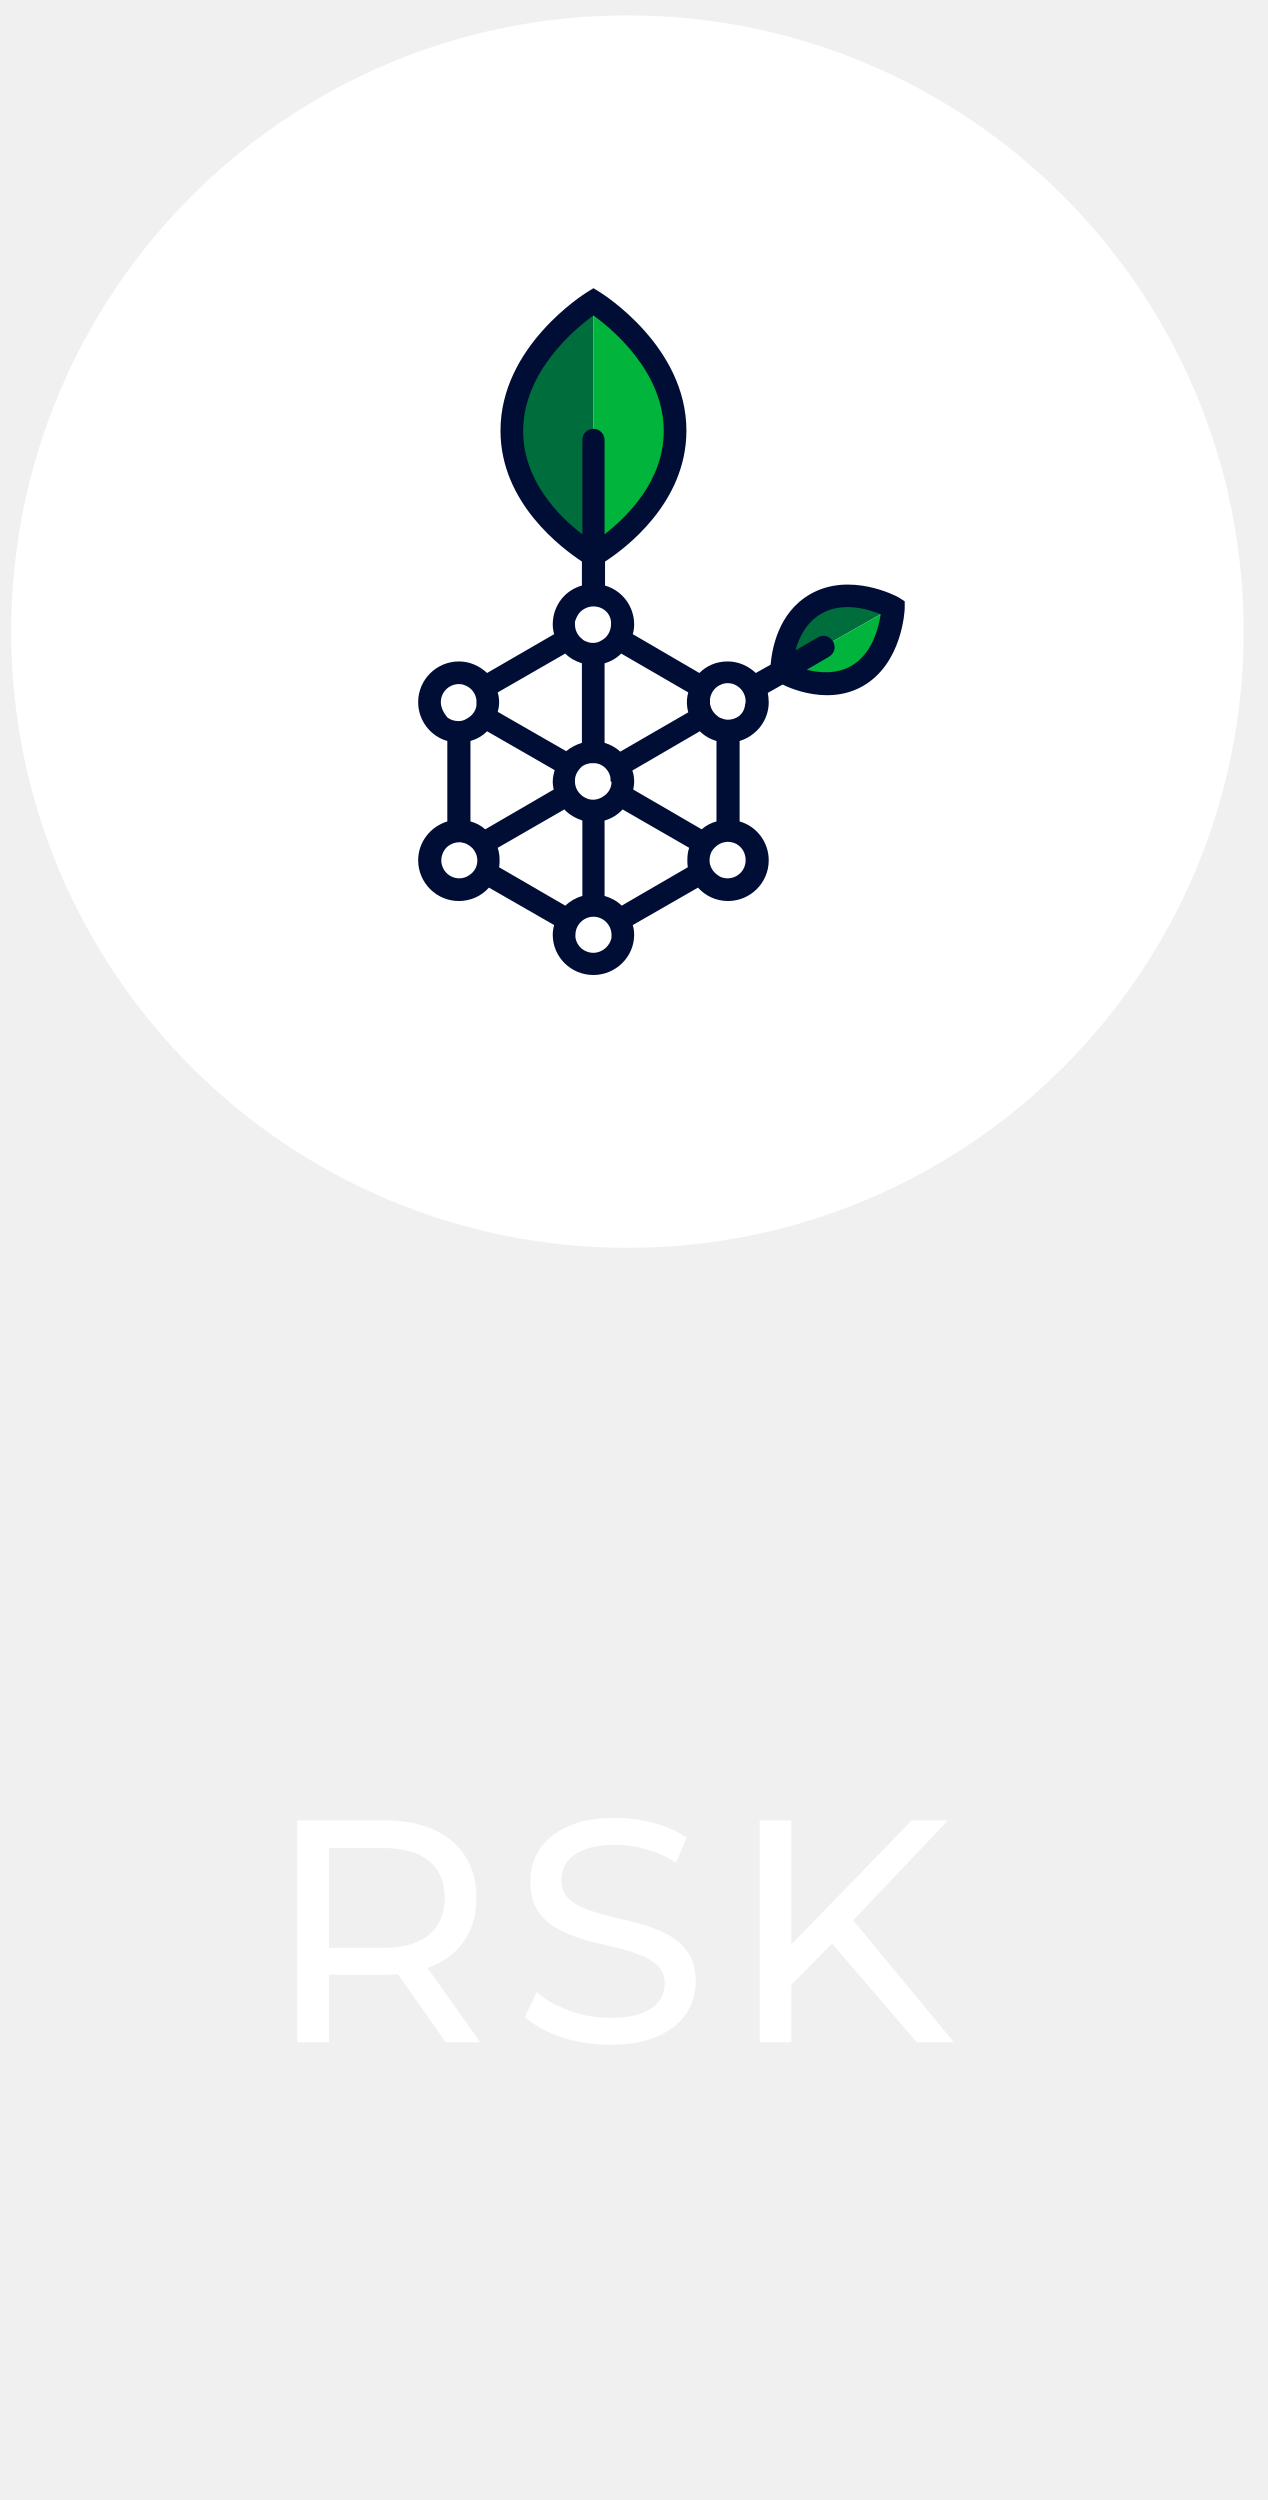
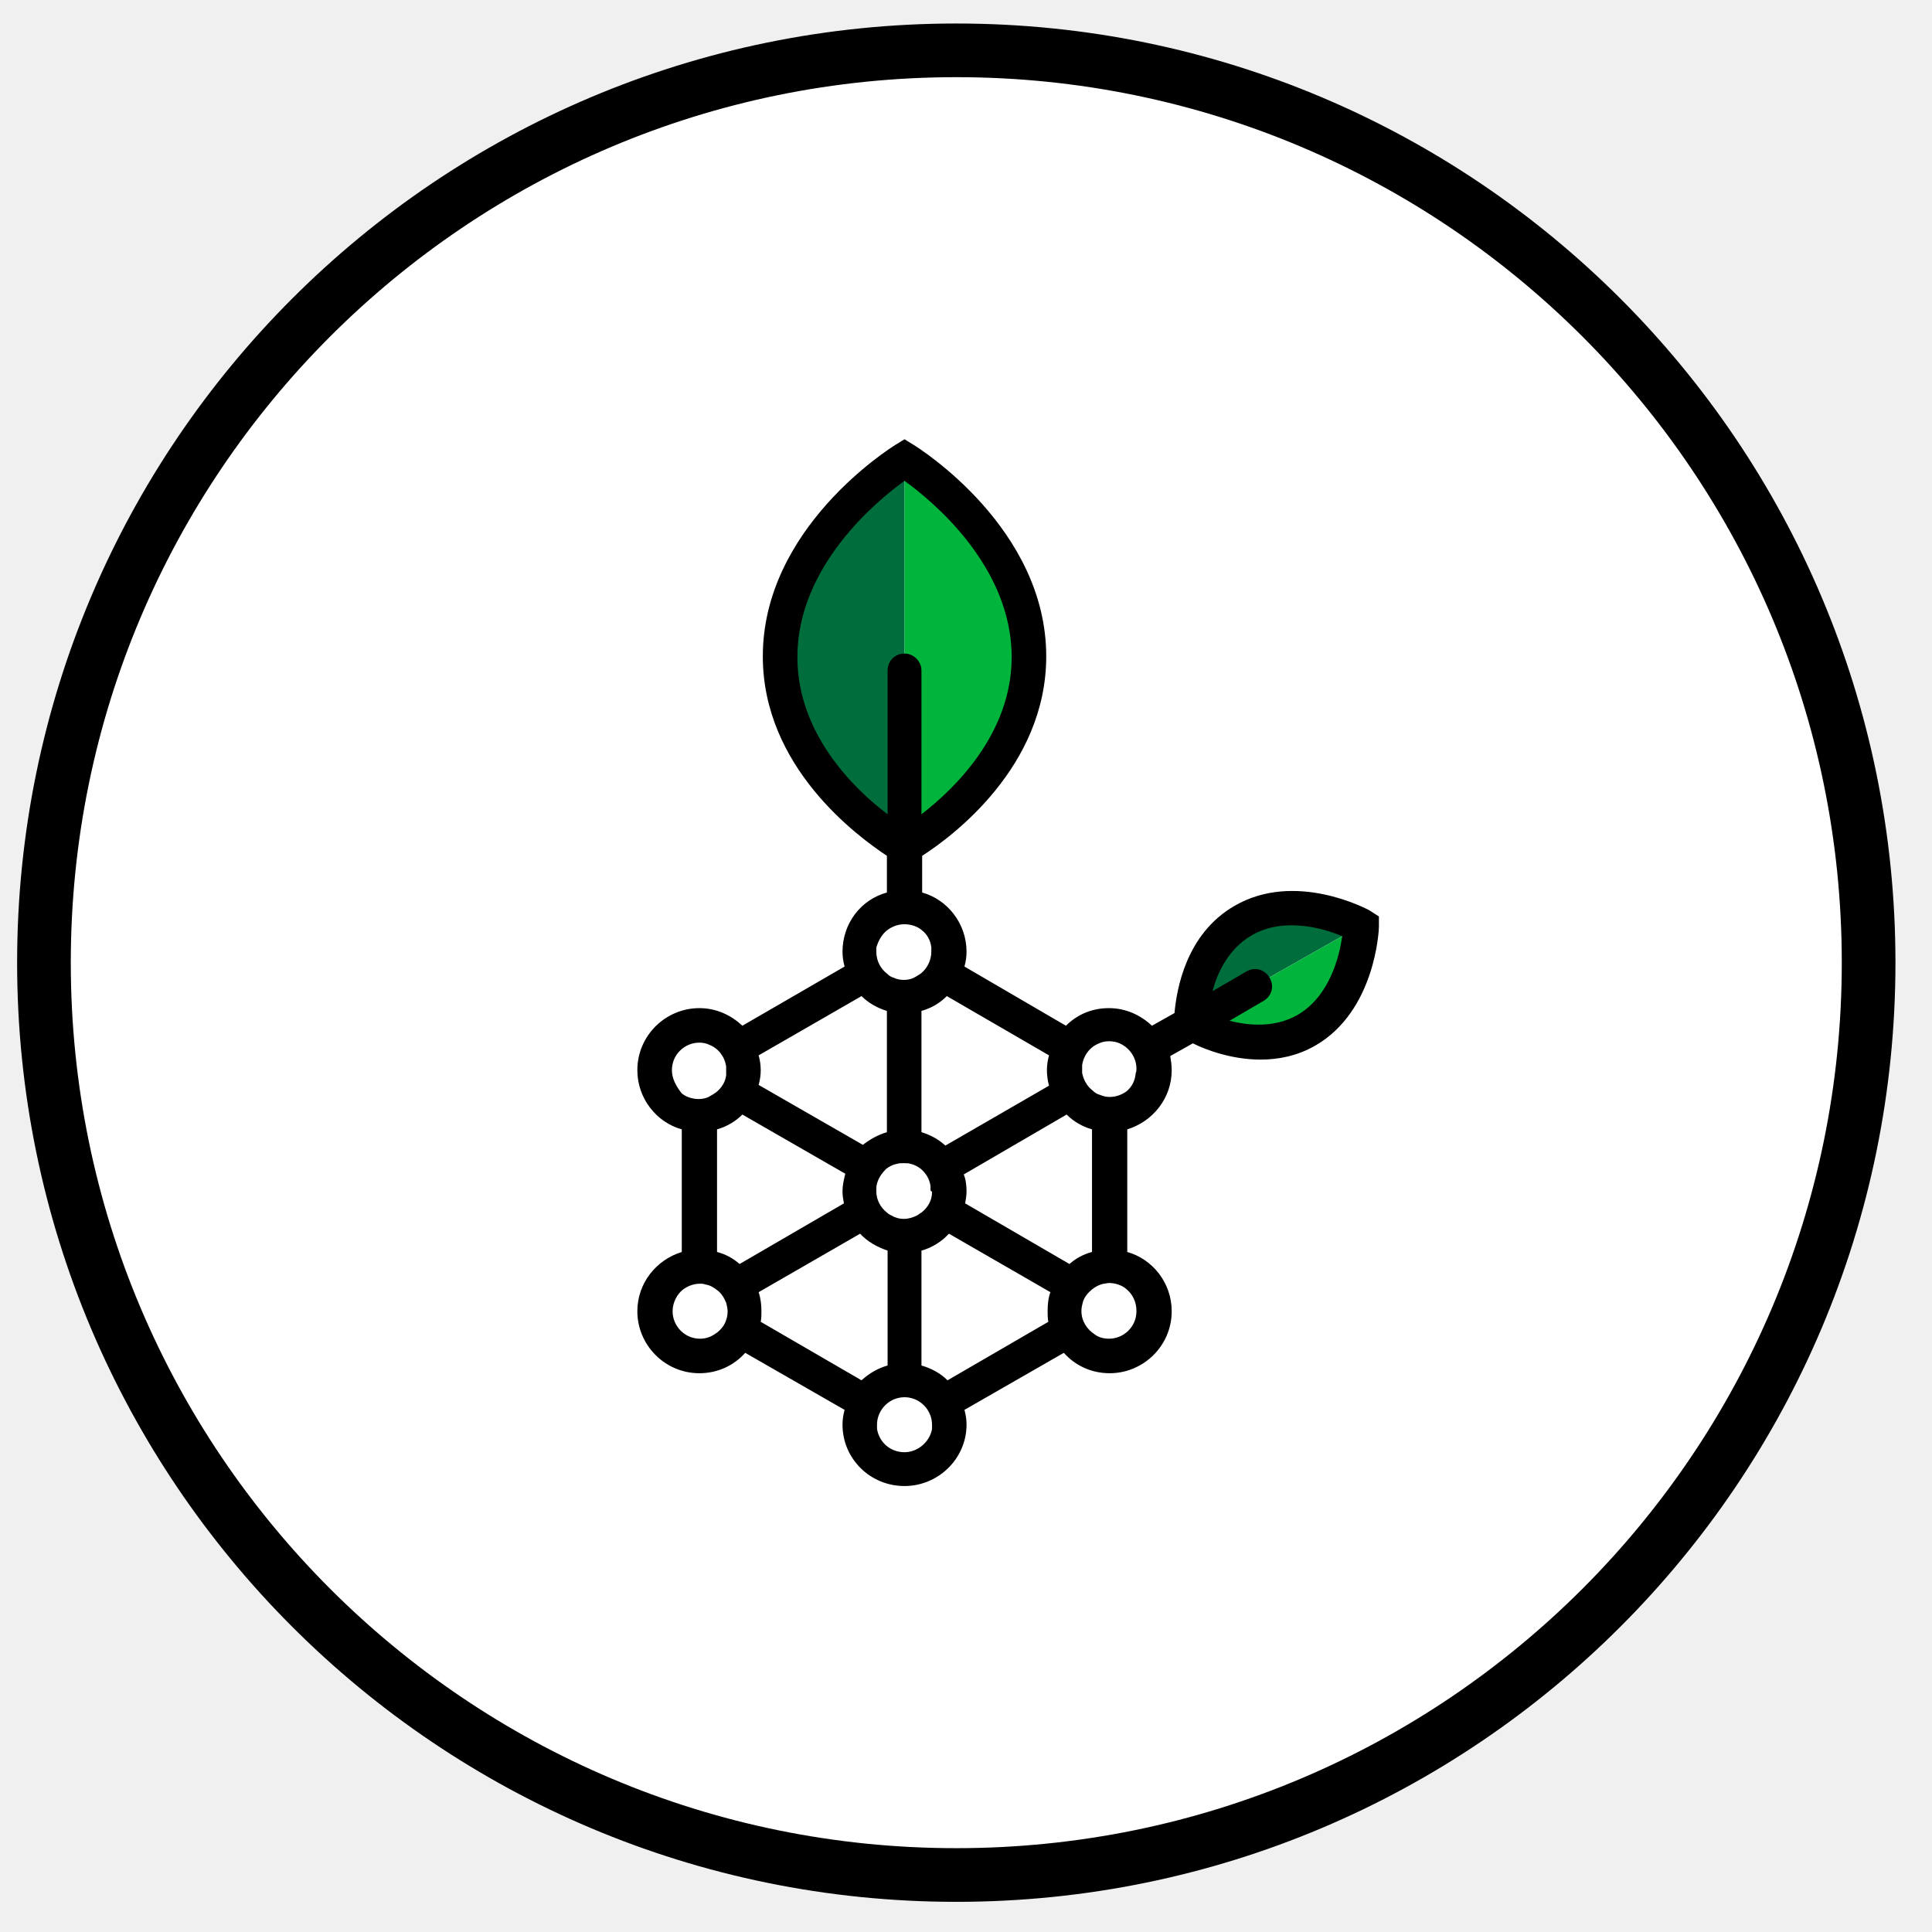
- <svg xmlns="http://www.w3.org/2000/svg" width="36" height="71" viewBox="0 0 36 71" fill="none">
-   <path d="M17.819 35.438C27.484 35.438 35.319 27.602 35.319 17.938C35.319 8.272 27.484 0.437 17.819 0.437C8.154 0.437 0.319 8.272 0.319 17.938C0.319 27.602 8.154 35.438 17.819 35.438Z" fill="white" />
+ <svg xmlns="http://www.w3.org/2000/svg" width="36" height="36" viewBox="0 0 36 36" fill="none">
+   <path d="M34.819 17.938C34.819 27.326 27.208 34.938 17.819 34.938C8.43 34.938 0.819 27.326 0.819 17.938C0.819 8.549 8.43 0.938 17.819 0.938C27.208 0.938 34.819 8.549 34.819 17.938Z" fill="white" stroke="black" />
  <path d="M22.202 19.035L25.354 17.249C25.354 17.249 24.264 16.513 23.187 17.131C22.11 17.748 22.202 19.035 22.202 19.035Z" fill="#006E3C" />
  <path d="M16.855 15.713V8.62C16.855 8.62 14.556 9.762 14.556 12.192C14.556 14.622 16.855 15.713 16.855 15.713Z" fill="#006E3C" />
  <path d="M16.855 8.62C16.855 8.62 19.153 9.762 19.153 12.192C19.153 14.622 16.855 15.713 16.855 15.713V8.62Z" fill="#00B43C" />
-   <path d="M25.357 17.248C25.357 17.248 25.422 18.561 24.345 19.166C23.268 19.783 22.204 19.034 22.204 19.034L25.357 17.248Z" fill="#00B43C" />
-   <path d="M25.51 16.959C25.458 16.933 24.131 16.223 23.001 16.88C22.095 17.405 21.924 18.443 21.885 18.877L21.465 19.113C21.255 18.916 20.979 18.785 20.663 18.785C20.348 18.785 20.072 18.903 19.862 19.113L17.971 18.01C17.997 17.918 18.01 17.826 18.01 17.734C18.01 17.209 17.656 16.762 17.183 16.631V15.948C17.734 15.593 19.494 14.293 19.494 12.23C19.494 9.84 17.13 8.356 17.025 8.29L16.854 8.185L16.684 8.29C16.578 8.356 14.214 9.84 14.214 12.23C14.214 14.293 15.974 15.58 16.526 15.948V16.631C16.04 16.762 15.698 17.209 15.698 17.734C15.698 17.826 15.712 17.918 15.738 18.01L13.833 19.113C13.623 18.916 13.347 18.785 13.032 18.785C12.402 18.785 11.876 19.297 11.876 19.941C11.876 20.466 12.231 20.913 12.704 21.044V23.329C12.231 23.474 11.876 23.907 11.876 24.433C11.876 25.063 12.389 25.589 13.032 25.589C13.374 25.589 13.676 25.444 13.886 25.208L15.738 26.272C15.712 26.363 15.698 26.456 15.698 26.547C15.698 27.178 16.211 27.69 16.854 27.69C17.485 27.69 18.01 27.178 18.01 26.547C18.01 26.456 17.997 26.363 17.971 26.272L19.823 25.208C20.033 25.444 20.335 25.589 20.677 25.589C21.307 25.589 21.832 25.076 21.832 24.433C21.832 23.907 21.478 23.461 21.005 23.329V21.044C21.478 20.899 21.832 20.466 21.832 19.941C21.832 19.849 21.819 19.757 21.806 19.678L22.227 19.441C22.463 19.56 22.949 19.744 23.487 19.744C23.816 19.744 24.17 19.678 24.512 19.481C25.628 18.837 25.694 17.327 25.694 17.274V17.077L25.51 16.959ZM20.992 20.335C20.9 20.4 20.795 20.44 20.677 20.44C20.611 20.44 20.558 20.427 20.493 20.4C20.44 20.387 20.401 20.361 20.361 20.322C20.256 20.243 20.191 20.125 20.164 19.993C20.164 19.967 20.164 19.941 20.164 19.914C20.164 19.888 20.164 19.875 20.164 19.849C20.191 19.665 20.309 19.507 20.48 19.441C20.532 19.415 20.598 19.402 20.663 19.402C20.729 19.402 20.808 19.415 20.86 19.441C21.044 19.52 21.176 19.704 21.176 19.914C21.176 19.941 21.176 19.967 21.163 19.993C21.149 20.151 21.084 20.256 20.992 20.335ZM21.176 24.433C21.176 24.722 20.939 24.945 20.663 24.945C20.572 24.945 20.466 24.919 20.401 24.866C20.256 24.774 20.151 24.617 20.151 24.433V24.42C20.151 24.367 20.164 24.314 20.177 24.262C20.204 24.17 20.269 24.091 20.348 24.026C20.414 23.973 20.493 23.933 20.572 23.92C20.598 23.92 20.624 23.907 20.663 23.907C20.782 23.907 20.9 23.947 20.979 24.012C21.11 24.117 21.176 24.262 21.176 24.433ZM20.348 23.329C20.191 23.369 20.046 23.448 19.928 23.553L17.984 22.423C17.997 22.344 18.01 22.279 18.01 22.2C18.01 22.095 17.997 21.977 17.958 21.884L19.875 20.768C20.007 20.899 20.164 20.991 20.348 21.044V23.329ZM16.854 27.06C16.592 27.06 16.381 26.876 16.342 26.626C16.342 26.6 16.342 26.574 16.342 26.547C16.342 26.337 16.473 26.153 16.657 26.075C16.723 26.048 16.789 26.035 16.854 26.035C16.92 26.035 16.986 26.048 17.051 26.075C17.235 26.153 17.367 26.337 17.367 26.547C17.367 26.574 17.367 26.6 17.367 26.626C17.327 26.863 17.104 27.06 16.854 27.06ZM15.725 22.423L13.781 23.553C13.663 23.448 13.518 23.369 13.361 23.329V21.044C13.544 20.991 13.702 20.899 13.833 20.768L15.751 21.871C15.725 21.977 15.698 22.081 15.698 22.2C15.698 22.279 15.712 22.357 15.725 22.423ZM13.557 24.433C13.557 24.617 13.466 24.774 13.308 24.866C13.229 24.919 13.137 24.945 13.045 24.945C12.756 24.945 12.533 24.709 12.533 24.433C12.533 24.275 12.612 24.117 12.73 24.026C12.822 23.96 12.927 23.92 13.045 23.92C13.072 23.92 13.111 23.92 13.137 23.933C13.229 23.947 13.295 23.986 13.361 24.039C13.439 24.091 13.492 24.183 13.531 24.275C13.544 24.328 13.557 24.38 13.557 24.433C13.557 24.42 13.557 24.42 13.557 24.433ZM12.52 19.941C12.52 19.652 12.756 19.428 13.032 19.428C13.098 19.428 13.163 19.441 13.216 19.468C13.387 19.533 13.505 19.691 13.531 19.875C13.531 19.901 13.531 19.927 13.531 19.954C13.531 19.98 13.531 20.006 13.531 20.032C13.518 20.164 13.439 20.282 13.334 20.361C13.295 20.387 13.255 20.413 13.203 20.44C13.15 20.466 13.085 20.479 13.019 20.479C12.901 20.479 12.783 20.44 12.704 20.374C12.599 20.243 12.52 20.098 12.52 19.941ZM16.539 17.327C16.631 17.261 16.736 17.222 16.854 17.222C16.973 17.222 17.091 17.261 17.17 17.327C17.275 17.405 17.34 17.524 17.353 17.655C17.353 17.681 17.353 17.708 17.353 17.734C17.353 17.892 17.275 18.049 17.156 18.141C17.117 18.167 17.078 18.194 17.025 18.22C16.973 18.246 16.907 18.259 16.841 18.259C16.776 18.259 16.71 18.246 16.657 18.22C16.605 18.207 16.565 18.18 16.526 18.141C16.408 18.049 16.329 17.905 16.329 17.734C16.329 17.708 16.329 17.681 16.329 17.655C16.368 17.524 16.434 17.405 16.539 17.327ZM17.367 22.213C17.367 22.37 17.288 22.502 17.17 22.594C17.143 22.607 17.117 22.633 17.091 22.646C17.012 22.686 16.933 22.712 16.841 22.712C16.749 22.712 16.67 22.686 16.605 22.646C16.578 22.633 16.552 22.62 16.526 22.594C16.408 22.502 16.329 22.357 16.329 22.2V22.187C16.329 22.134 16.329 22.095 16.342 22.055C16.368 21.95 16.434 21.858 16.513 21.779C16.565 21.74 16.631 21.701 16.71 21.688C16.749 21.674 16.789 21.674 16.841 21.674C16.894 21.674 16.933 21.674 16.973 21.688C17.038 21.701 17.104 21.74 17.156 21.779C17.235 21.845 17.301 21.937 17.327 22.042C17.34 22.081 17.34 22.134 17.34 22.187C17.367 22.2 17.367 22.213 17.367 22.213ZM19.547 19.665C19.521 19.757 19.508 19.849 19.508 19.941C19.508 20.032 19.521 20.138 19.547 20.23L17.616 21.346C17.485 21.228 17.34 21.149 17.17 21.096V18.837C17.353 18.785 17.511 18.693 17.642 18.561L19.547 19.665ZM14.858 12.243C14.858 10.549 16.342 9.328 16.854 8.96C17.367 9.328 18.851 10.549 18.851 12.243C18.851 13.662 17.8 14.687 17.17 15.173V12.493C17.17 12.322 17.025 12.178 16.854 12.178C16.67 12.178 16.539 12.322 16.539 12.493V15.173C15.896 14.687 14.858 13.662 14.858 12.243ZM16.053 18.561C16.184 18.693 16.355 18.785 16.526 18.837V21.096C16.355 21.149 16.211 21.228 16.079 21.333L14.135 20.216C14.162 20.125 14.175 20.032 14.175 19.941C14.175 19.849 14.162 19.757 14.135 19.665L16.053 18.561ZM14.175 24.63C14.188 24.564 14.188 24.498 14.188 24.433C14.188 24.314 14.175 24.196 14.135 24.078L16.027 22.988C16.158 23.132 16.342 23.237 16.539 23.303V25.444C16.355 25.497 16.198 25.589 16.053 25.72L14.175 24.63ZM17.656 25.72C17.524 25.589 17.353 25.497 17.17 25.444V23.303C17.367 23.25 17.55 23.132 17.682 22.988L19.573 24.078C19.534 24.183 19.521 24.301 19.521 24.433C19.521 24.498 19.521 24.564 19.534 24.63L17.656 25.72ZM24.17 18.916C23.75 19.152 23.277 19.113 22.91 19.021L23.54 18.653C23.698 18.561 23.75 18.378 23.658 18.22C23.566 18.062 23.382 18.01 23.225 18.102L22.594 18.469C22.686 18.115 22.896 17.681 23.317 17.432C23.921 17.077 24.67 17.3 25.011 17.445C24.959 17.8 24.788 18.561 24.17 18.916Z" fill="#000D35" />
-   <path d="M8.445 58V51.7H10.902C11.454 51.7 11.925 51.787 12.315 51.961C12.705 52.135 13.005 52.387 13.215 52.717C13.425 53.047 13.53 53.44 13.53 53.896C13.53 54.352 13.425 54.745 13.215 55.075C13.005 55.399 12.705 55.648 12.315 55.822C11.925 55.996 11.454 56.083 10.902 56.083H8.94L9.345 55.669V58H8.445ZM12.657 58L11.055 55.714H12.018L13.638 58H12.657ZM9.345 55.759L8.94 55.318H10.875C11.451 55.318 11.886 55.195 12.18 54.949C12.48 54.697 12.63 54.346 12.63 53.896C12.63 53.446 12.48 53.098 12.18 52.852C11.886 52.606 11.451 52.483 10.875 52.483H8.94L9.345 52.033V55.759ZM17.32 58.072C16.84 58.072 16.381 58 15.943 57.856C15.505 57.706 15.16 57.514 14.908 57.28L15.241 56.578C15.481 56.788 15.787 56.962 16.159 57.1C16.531 57.238 16.918 57.307 17.32 57.307C17.686 57.307 17.983 57.265 18.211 57.181C18.439 57.097 18.607 56.983 18.715 56.839C18.823 56.689 18.877 56.521 18.877 56.335C18.877 56.119 18.805 55.945 18.661 55.813C18.523 55.681 18.34 55.576 18.112 55.498C17.89 55.414 17.644 55.342 17.374 55.282C17.104 55.222 16.831 55.153 16.555 55.075C16.285 54.991 16.036 54.886 15.808 54.76C15.586 54.634 15.406 54.466 15.268 54.256C15.13 54.04 15.061 53.764 15.061 53.428C15.061 53.104 15.145 52.807 15.313 52.537C15.487 52.261 15.751 52.042 16.105 51.88C16.465 51.712 16.921 51.628 17.473 51.628C17.839 51.628 18.202 51.676 18.562 51.772C18.922 51.868 19.234 52.006 19.498 52.186L19.201 52.906C18.931 52.726 18.646 52.597 18.346 52.519C18.046 52.435 17.755 52.393 17.473 52.393C17.119 52.393 16.828 52.438 16.6 52.528C16.372 52.618 16.204 52.738 16.096 52.888C15.994 53.038 15.943 53.206 15.943 53.392C15.943 53.614 16.012 53.791 16.15 53.923C16.294 54.055 16.477 54.16 16.699 54.238C16.927 54.316 17.176 54.388 17.446 54.454C17.716 54.514 17.986 54.583 18.256 54.661C18.532 54.739 18.781 54.841 19.003 54.967C19.231 55.093 19.414 55.261 19.552 55.471C19.69 55.681 19.759 55.951 19.759 56.281C19.759 56.599 19.672 56.896 19.498 57.172C19.324 57.442 19.054 57.661 18.688 57.829C18.328 57.991 17.872 58.072 17.32 58.072ZM22.366 56.479L22.321 55.381L25.894 51.7H26.92L24.157 54.616L23.653 55.174L22.366 56.479ZM21.574 58V51.7H22.474V58H21.574ZM26.038 58L23.455 54.994L24.058 54.328L27.091 58H26.038Z" fill="white" />
+   <path d="M25.357 17.248C25.357 17.248 25.422 18.561 24.345 19.165C23.268 19.783 22.204 19.034 22.204 19.034L25.357 17.248Z" fill="#00B43C" />
+   <path d="M25.51 16.959C25.458 16.933 24.131 16.223 23.002 16.88C22.095 17.405 21.924 18.443 21.885 18.877L21.465 19.113C21.255 18.916 20.979 18.785 20.664 18.785C20.348 18.785 20.073 18.903 19.862 19.113L17.971 18.01C17.997 17.918 18.01 17.826 18.01 17.734C18.01 17.209 17.656 16.762 17.183 16.631V15.947C17.735 15.593 19.495 14.293 19.495 12.23C19.495 9.84 17.13 8.356 17.025 8.29L16.854 8.185L16.684 8.29C16.579 8.356 14.214 9.84 14.214 12.23C14.214 14.293 15.974 15.58 16.526 15.947V16.631C16.04 16.762 15.699 17.209 15.699 17.734C15.699 17.826 15.712 17.918 15.738 18.01L13.833 19.113C13.623 18.916 13.347 18.785 13.032 18.785C12.402 18.785 11.876 19.297 11.876 19.941C11.876 20.466 12.231 20.913 12.704 21.044V23.329C12.231 23.474 11.876 23.907 11.876 24.433C11.876 25.063 12.389 25.588 13.032 25.588C13.374 25.588 13.676 25.444 13.886 25.208L15.738 26.271C15.712 26.363 15.699 26.455 15.699 26.547C15.699 27.178 16.211 27.69 16.854 27.69C17.485 27.69 18.01 27.178 18.01 26.547C18.01 26.455 17.997 26.363 17.971 26.271L19.823 25.208C20.033 25.444 20.335 25.588 20.677 25.588C21.307 25.588 21.833 25.076 21.833 24.433C21.833 23.907 21.478 23.461 21.005 23.329V21.044C21.478 20.899 21.833 20.466 21.833 19.941C21.833 19.849 21.819 19.757 21.806 19.678L22.227 19.441C22.463 19.56 22.949 19.744 23.488 19.744C23.816 19.744 24.171 19.678 24.512 19.481C25.628 18.837 25.694 17.327 25.694 17.274V17.077L25.51 16.959ZM20.992 20.335C20.9 20.4 20.795 20.44 20.677 20.44C20.611 20.44 20.558 20.427 20.493 20.4C20.44 20.387 20.401 20.361 20.361 20.321C20.256 20.243 20.191 20.124 20.164 19.993C20.164 19.967 20.164 19.941 20.164 19.914C20.164 19.888 20.164 19.875 20.164 19.849C20.191 19.665 20.309 19.507 20.48 19.441C20.532 19.415 20.598 19.402 20.664 19.402C20.729 19.402 20.808 19.415 20.861 19.441C21.044 19.52 21.176 19.704 21.176 19.914C21.176 19.941 21.176 19.967 21.163 19.993C21.149 20.151 21.084 20.256 20.992 20.335ZM21.176 24.433C21.176 24.722 20.939 24.945 20.664 24.945C20.572 24.945 20.466 24.919 20.401 24.866C20.256 24.774 20.151 24.616 20.151 24.433V24.419C20.151 24.367 20.164 24.314 20.178 24.262C20.204 24.17 20.27 24.091 20.348 24.026C20.414 23.973 20.493 23.933 20.572 23.92C20.598 23.92 20.624 23.907 20.664 23.907C20.782 23.907 20.9 23.947 20.979 24.012C21.11 24.117 21.176 24.262 21.176 24.433ZM20.348 23.329C20.191 23.369 20.046 23.448 19.928 23.553L17.984 22.423C17.997 22.344 18.01 22.279 18.01 22.2C18.01 22.095 17.997 21.976 17.958 21.884L19.875 20.768C20.007 20.899 20.164 20.991 20.348 21.044V23.329ZM16.854 27.06C16.592 27.06 16.382 26.876 16.342 26.626C16.342 26.6 16.342 26.574 16.342 26.547C16.342 26.337 16.474 26.153 16.657 26.075C16.723 26.048 16.789 26.035 16.854 26.035C16.92 26.035 16.986 26.048 17.052 26.075C17.235 26.153 17.367 26.337 17.367 26.547C17.367 26.574 17.367 26.6 17.367 26.626C17.327 26.863 17.104 27.06 16.854 27.06ZM15.725 22.423L13.781 23.553C13.663 23.448 13.518 23.369 13.361 23.329V21.044C13.544 20.991 13.702 20.899 13.833 20.768L15.751 21.871C15.725 21.976 15.699 22.081 15.699 22.2C15.699 22.279 15.712 22.357 15.725 22.423ZM13.558 24.433C13.558 24.616 13.466 24.774 13.308 24.866C13.229 24.919 13.137 24.945 13.045 24.945C12.756 24.945 12.533 24.709 12.533 24.433C12.533 24.275 12.612 24.117 12.73 24.026C12.822 23.96 12.927 23.92 13.045 23.92C13.072 23.92 13.111 23.92 13.137 23.933C13.229 23.947 13.295 23.986 13.361 24.039C13.439 24.091 13.492 24.183 13.531 24.275C13.544 24.328 13.558 24.38 13.558 24.433C13.558 24.419 13.558 24.419 13.558 24.433ZM12.52 19.941C12.52 19.651 12.756 19.428 13.032 19.428C13.098 19.428 13.164 19.441 13.216 19.468C13.387 19.533 13.505 19.691 13.531 19.875C13.531 19.901 13.531 19.927 13.531 19.954C13.531 19.98 13.531 20.006 13.531 20.032C13.518 20.164 13.439 20.282 13.334 20.361C13.295 20.387 13.255 20.413 13.203 20.44C13.15 20.466 13.085 20.479 13.019 20.479C12.901 20.479 12.783 20.44 12.704 20.374C12.599 20.243 12.52 20.098 12.52 19.941ZM16.539 17.327C16.631 17.261 16.736 17.222 16.854 17.222C16.973 17.222 17.091 17.261 17.17 17.327C17.275 17.405 17.34 17.524 17.354 17.655C17.354 17.681 17.354 17.708 17.354 17.734C17.354 17.892 17.275 18.049 17.157 18.141C17.117 18.167 17.078 18.194 17.025 18.22C16.973 18.246 16.907 18.259 16.841 18.259C16.776 18.259 16.71 18.246 16.657 18.22C16.605 18.207 16.566 18.18 16.526 18.141C16.408 18.049 16.329 17.905 16.329 17.734C16.329 17.708 16.329 17.681 16.329 17.655C16.369 17.524 16.434 17.405 16.539 17.327ZM17.367 22.213C17.367 22.37 17.288 22.502 17.17 22.594C17.143 22.607 17.117 22.633 17.091 22.646C17.012 22.686 16.933 22.712 16.841 22.712C16.749 22.712 16.671 22.686 16.605 22.646C16.579 22.633 16.552 22.62 16.526 22.594C16.408 22.502 16.329 22.357 16.329 22.2V22.187C16.329 22.134 16.329 22.095 16.342 22.055C16.369 21.95 16.434 21.858 16.513 21.779C16.566 21.74 16.631 21.701 16.71 21.688C16.749 21.674 16.789 21.674 16.841 21.674C16.894 21.674 16.933 21.674 16.973 21.688C17.038 21.701 17.104 21.74 17.157 21.779C17.235 21.845 17.301 21.937 17.327 22.042C17.34 22.081 17.34 22.134 17.34 22.187C17.367 22.2 17.367 22.213 17.367 22.213ZM19.547 19.665C19.521 19.757 19.508 19.849 19.508 19.941C19.508 20.032 19.521 20.137 19.547 20.23L17.616 21.346C17.485 21.228 17.34 21.149 17.17 21.096V18.837C17.354 18.785 17.511 18.693 17.643 18.561L19.547 19.665ZM14.858 12.243C14.858 10.549 16.342 9.328 16.854 8.96C17.367 9.328 18.851 10.549 18.851 12.243C18.851 13.662 17.8 14.687 17.17 15.173V12.493C17.17 12.322 17.025 12.178 16.854 12.178C16.671 12.178 16.539 12.322 16.539 12.493V15.173C15.896 14.687 14.858 13.662 14.858 12.243ZM16.053 18.561C16.185 18.693 16.355 18.785 16.526 18.837V21.096C16.355 21.149 16.211 21.228 16.079 21.333L14.136 20.216C14.162 20.124 14.175 20.032 14.175 19.941C14.175 19.849 14.162 19.757 14.136 19.665L16.053 18.561ZM14.175 24.63C14.188 24.564 14.188 24.498 14.188 24.433C14.188 24.314 14.175 24.196 14.136 24.078L16.027 22.988C16.158 23.132 16.342 23.237 16.539 23.303V25.444C16.355 25.497 16.198 25.588 16.053 25.72L14.175 24.63ZM17.656 25.72C17.524 25.588 17.354 25.497 17.17 25.444V23.303C17.367 23.25 17.551 23.132 17.682 22.988L19.573 24.078C19.534 24.183 19.521 24.301 19.521 24.433C19.521 24.498 19.521 24.564 19.534 24.63L17.656 25.72ZM24.171 18.916C23.75 19.152 23.277 19.113 22.91 19.021L23.54 18.653C23.698 18.561 23.75 18.378 23.658 18.22C23.566 18.062 23.383 18.01 23.225 18.102L22.594 18.469C22.686 18.115 22.896 17.681 23.317 17.432C23.921 17.077 24.67 17.3 25.011 17.445C24.959 17.799 24.788 18.561 24.171 18.916Z" fill="black" />
</svg>
